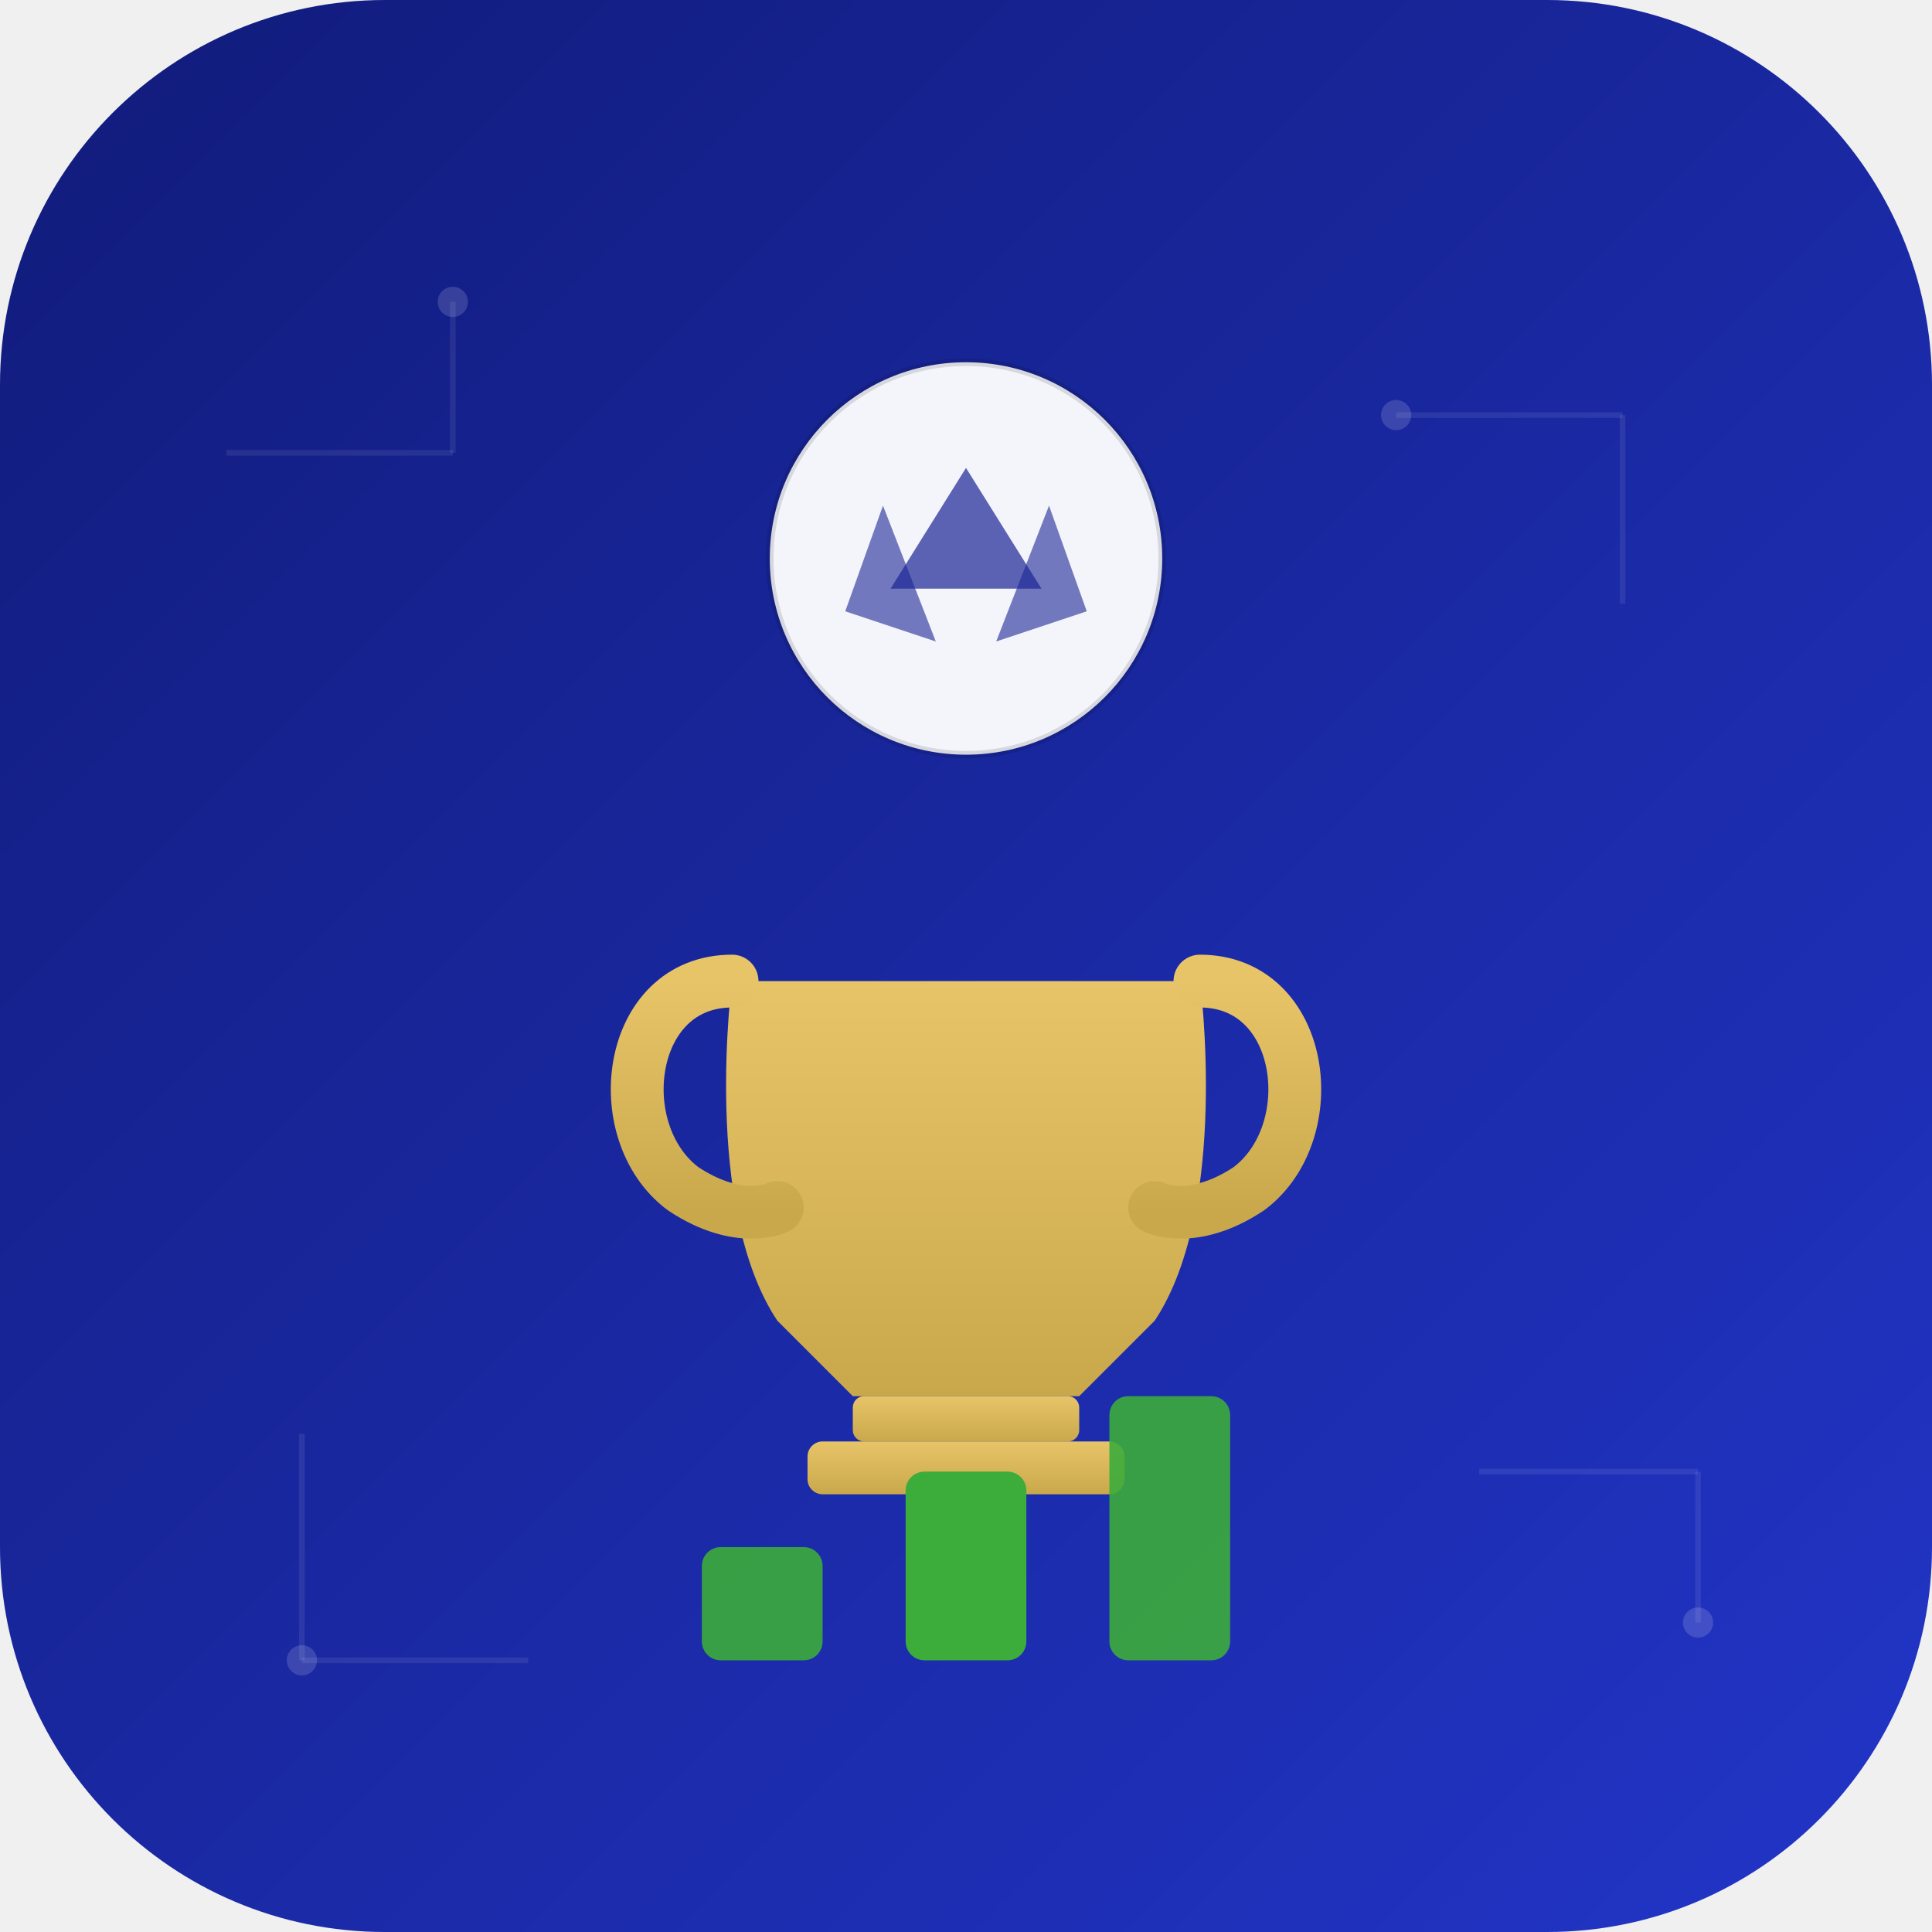
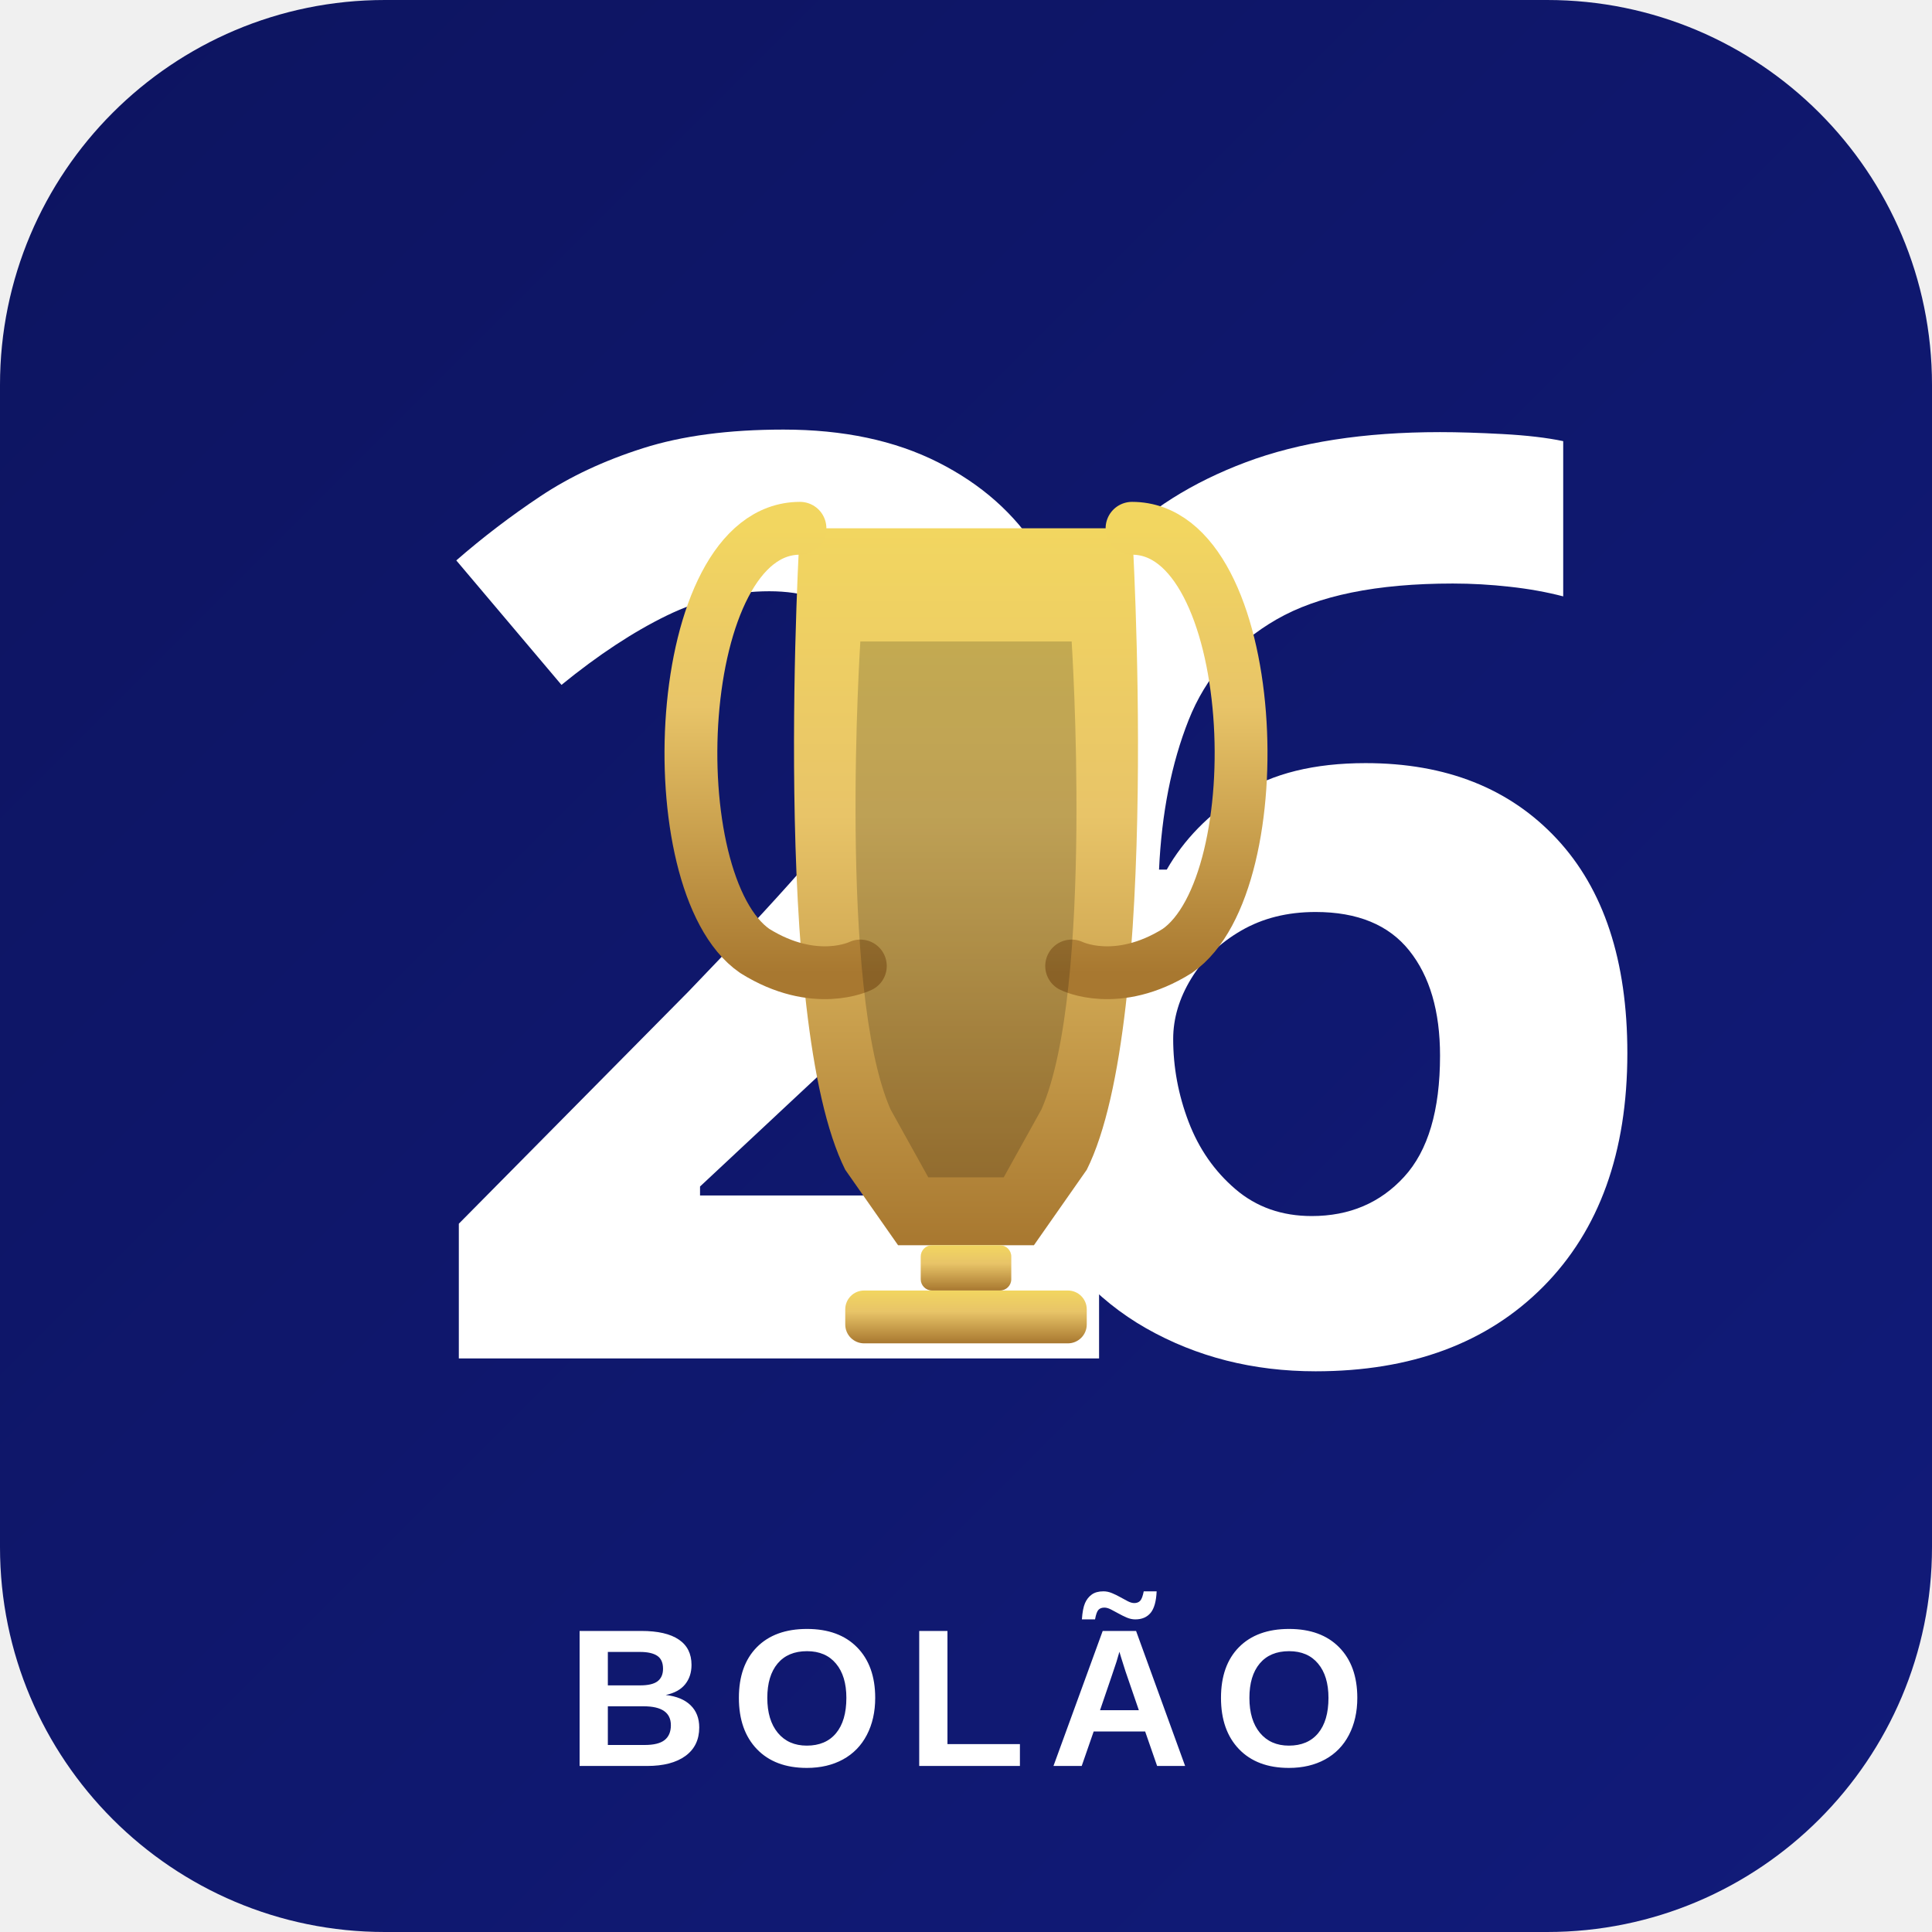
<svg xmlns="http://www.w3.org/2000/svg" viewBox="0 0 512 512">
  <defs>
    <linearGradient id="bgA" x1="0%" y1="0%" x2="100%" y2="100%">
-       <stop offset="0%" style="stop-color:#111B7A" />
-       <stop offset="100%" style="stop-color:#2235C8" />
+       <stop offset="0%" style="stop-color:#0D1460" />
+       <stop offset="100%" style="stop-color:#111B7A" />
    </linearGradient>
    <linearGradient id="goldA" x1="0%" y1="0%" x2="0%" y2="100%">
-       <stop offset="0%" style="stop-color:#E8C468" />
-       <stop offset="100%" style="stop-color:#C9A84C" />
+       <stop offset="0%" style="stop-color:#F2D660" />
+       <stop offset="40%" style="stop-color:#E8C468" />
+       <stop offset="100%" style="stop-color:#A87830" />
    </linearGradient>
  </defs>
  <rect width="512" height="512" rx="102" ry="102" fill="url(#bgA)" />
-   <g stroke="rgba(255,255,255,0.08)" stroke-width="1.5" fill="none">
-     <line x1="60" y1="120" x2="120" y2="120" />
-     <line x1="120" y1="120" x2="120" y2="80" />
-     <line x1="392" y1="390" x2="450" y2="390" />
-     <line x1="450" y1="390" x2="450" y2="430" />
-     <line x1="80" y1="380" x2="80" y2="440" />
-     <line x1="80" y1="440" x2="140" y2="440" />
-     <line x1="430" y1="110" x2="430" y2="160" />
-     <line x1="370" y1="110" x2="430" y2="110" />
-     <circle cx="120" cy="80" r="4" fill="rgba(255,255,255,0.15)" stroke="none" />
-     <circle cx="80" cy="440" r="4" fill="rgba(255,255,255,0.15)" stroke="none" />
-     <circle cx="450" cy="430" r="4" fill="rgba(255,255,255,0.15)" stroke="none" />
-     <circle cx="370" cy="110" r="4" fill="rgba(255,255,255,0.15)" stroke="none" />
+   <text x="108" y="360" font-size="340" font-weight="900" font-family="'Arial Black', 'Impact', sans-serif" fill="white" opacity="1">2</text>
+   <text x="248" y="360" font-size="340" font-weight="900" font-family="'Arial Black', 'Impact', sans-serif" fill="white" opacity="1">6</text>
+   <g transform="translate(256, 230)" fill="url(#goldA)">
+     <path d="M-44,-90 C-44,-90 -52,40 -32,80 L-18,100 L18,100 L32,80 C52,40 44,-90 44,-90 Z" />
+     <path d="M-44,-90 C-78,-90 -82,4 -56,22 C-40,32 -28,26 -28,26" fill="none" stroke="url(#goldA)" stroke-width="14" stroke-linecap="round" />
+     <path d="M44,-90 C78,-90 82,4 56,22 C40,32 28,26 28,26" fill="none" stroke="url(#goldA)" stroke-width="14" stroke-linecap="round" />
+     <path d="M-28,-60 C-28,-60 -34,32 -20,64 L-10,82 L10,82 L20,64 C34,32 28,-60 28,-60 Z" fill="rgba(0,0,0,0.18)" />
+     <rect x="-12" y="100" width="24" height="12" rx="3" />
+     <rect x="-32" y="112" width="64" height="14" rx="5" />
  </g>
-   <g transform="translate(256, 148)">
-     <circle cx="0" cy="0" r="52" fill="white" opacity="0.95" />
-     <polygon points="0,-24 20,8 -20,8" fill="#1A2494" opacity="0.7" />
-     <polygon points="22,-14 32,14 8,22" fill="#1A2494" opacity="0.6" />
-     <polygon points="-22,-14 -8,22 -32,14" fill="#1A2494" opacity="0.6" />
-     <circle cx="0" cy="0" r="52" fill="none" stroke="rgba(0,0,0,0.12)" stroke-width="2" />
-   </g>
-   <g transform="translate(256, 290)" fill="url(#goldA)">
-     <path d="M-62,-30 C-62,-30 -70,30 -50,60 L-30,80 L30,80 L50,60 C70,30 62,-30 62,-30 Z" />
-     <path d="M-62,-30 C-90,-30 -95,10 -75,25 C-60,35 -50,30 -50,30" fill="none" stroke="url(#goldA)" stroke-width="14" stroke-linecap="round" />
-     <path d="M62,-30 C90,-30 95,10 75,25 C60,35 50,30 50,30" fill="none" stroke="url(#goldA)" stroke-width="14" stroke-linecap="round" />
-     <rect x="-30" y="80" width="60" height="12" rx="3" />
-     <rect x="-42" y="92" width="84" height="14" rx="4" />
-   </g>
-   <g transform="translate(256, 440)">
-     <rect x="-70" y="-30" width="32" height="30" rx="5" fill="#3CAC3B" opacity="0.9" />
-     <rect x="-16" y="-50" width="32" height="50" rx="5" fill="#3CAC3B" />
-     <rect x="38" y="-70" width="32" height="70" rx="5" fill="#3CAC3B" opacity="0.9" />
-   </g>
+   <text x="256" y="468" font-size="52" font-weight="900" font-family="'Arial Black', Arial, sans-serif" fill="white" text-anchor="middle" letter-spacing="6">BOLÃO</text>
</svg>
